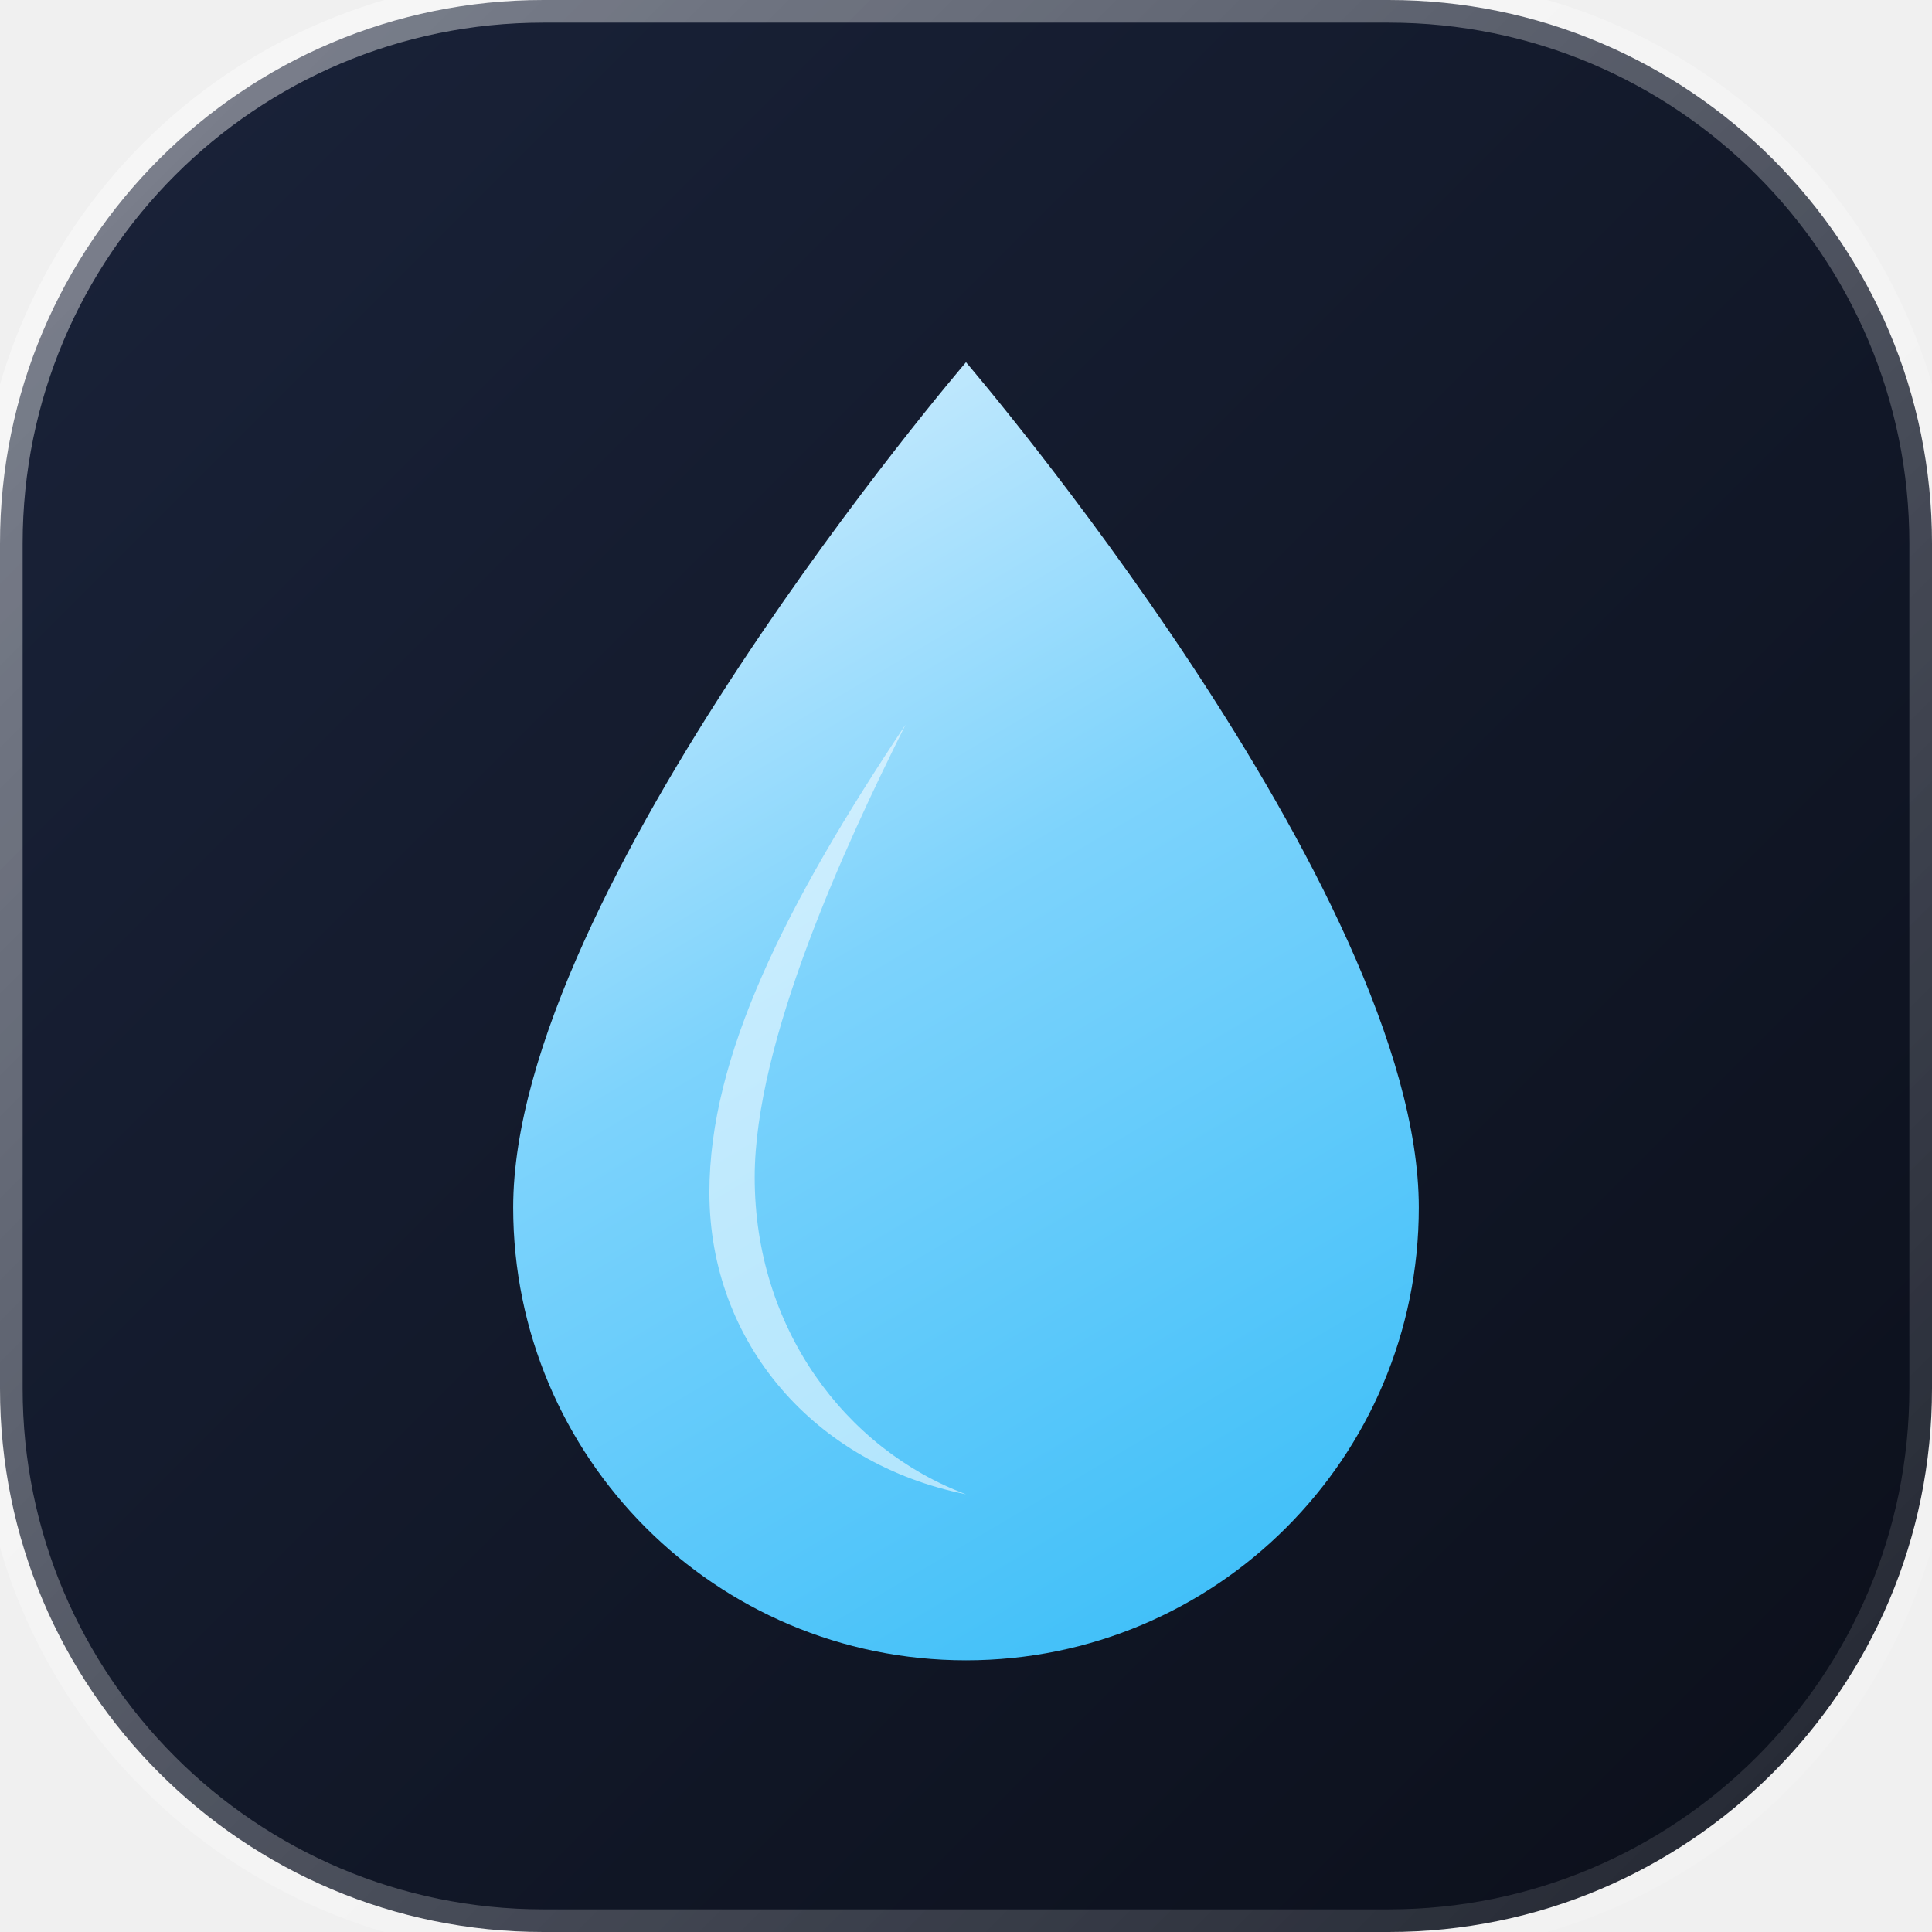
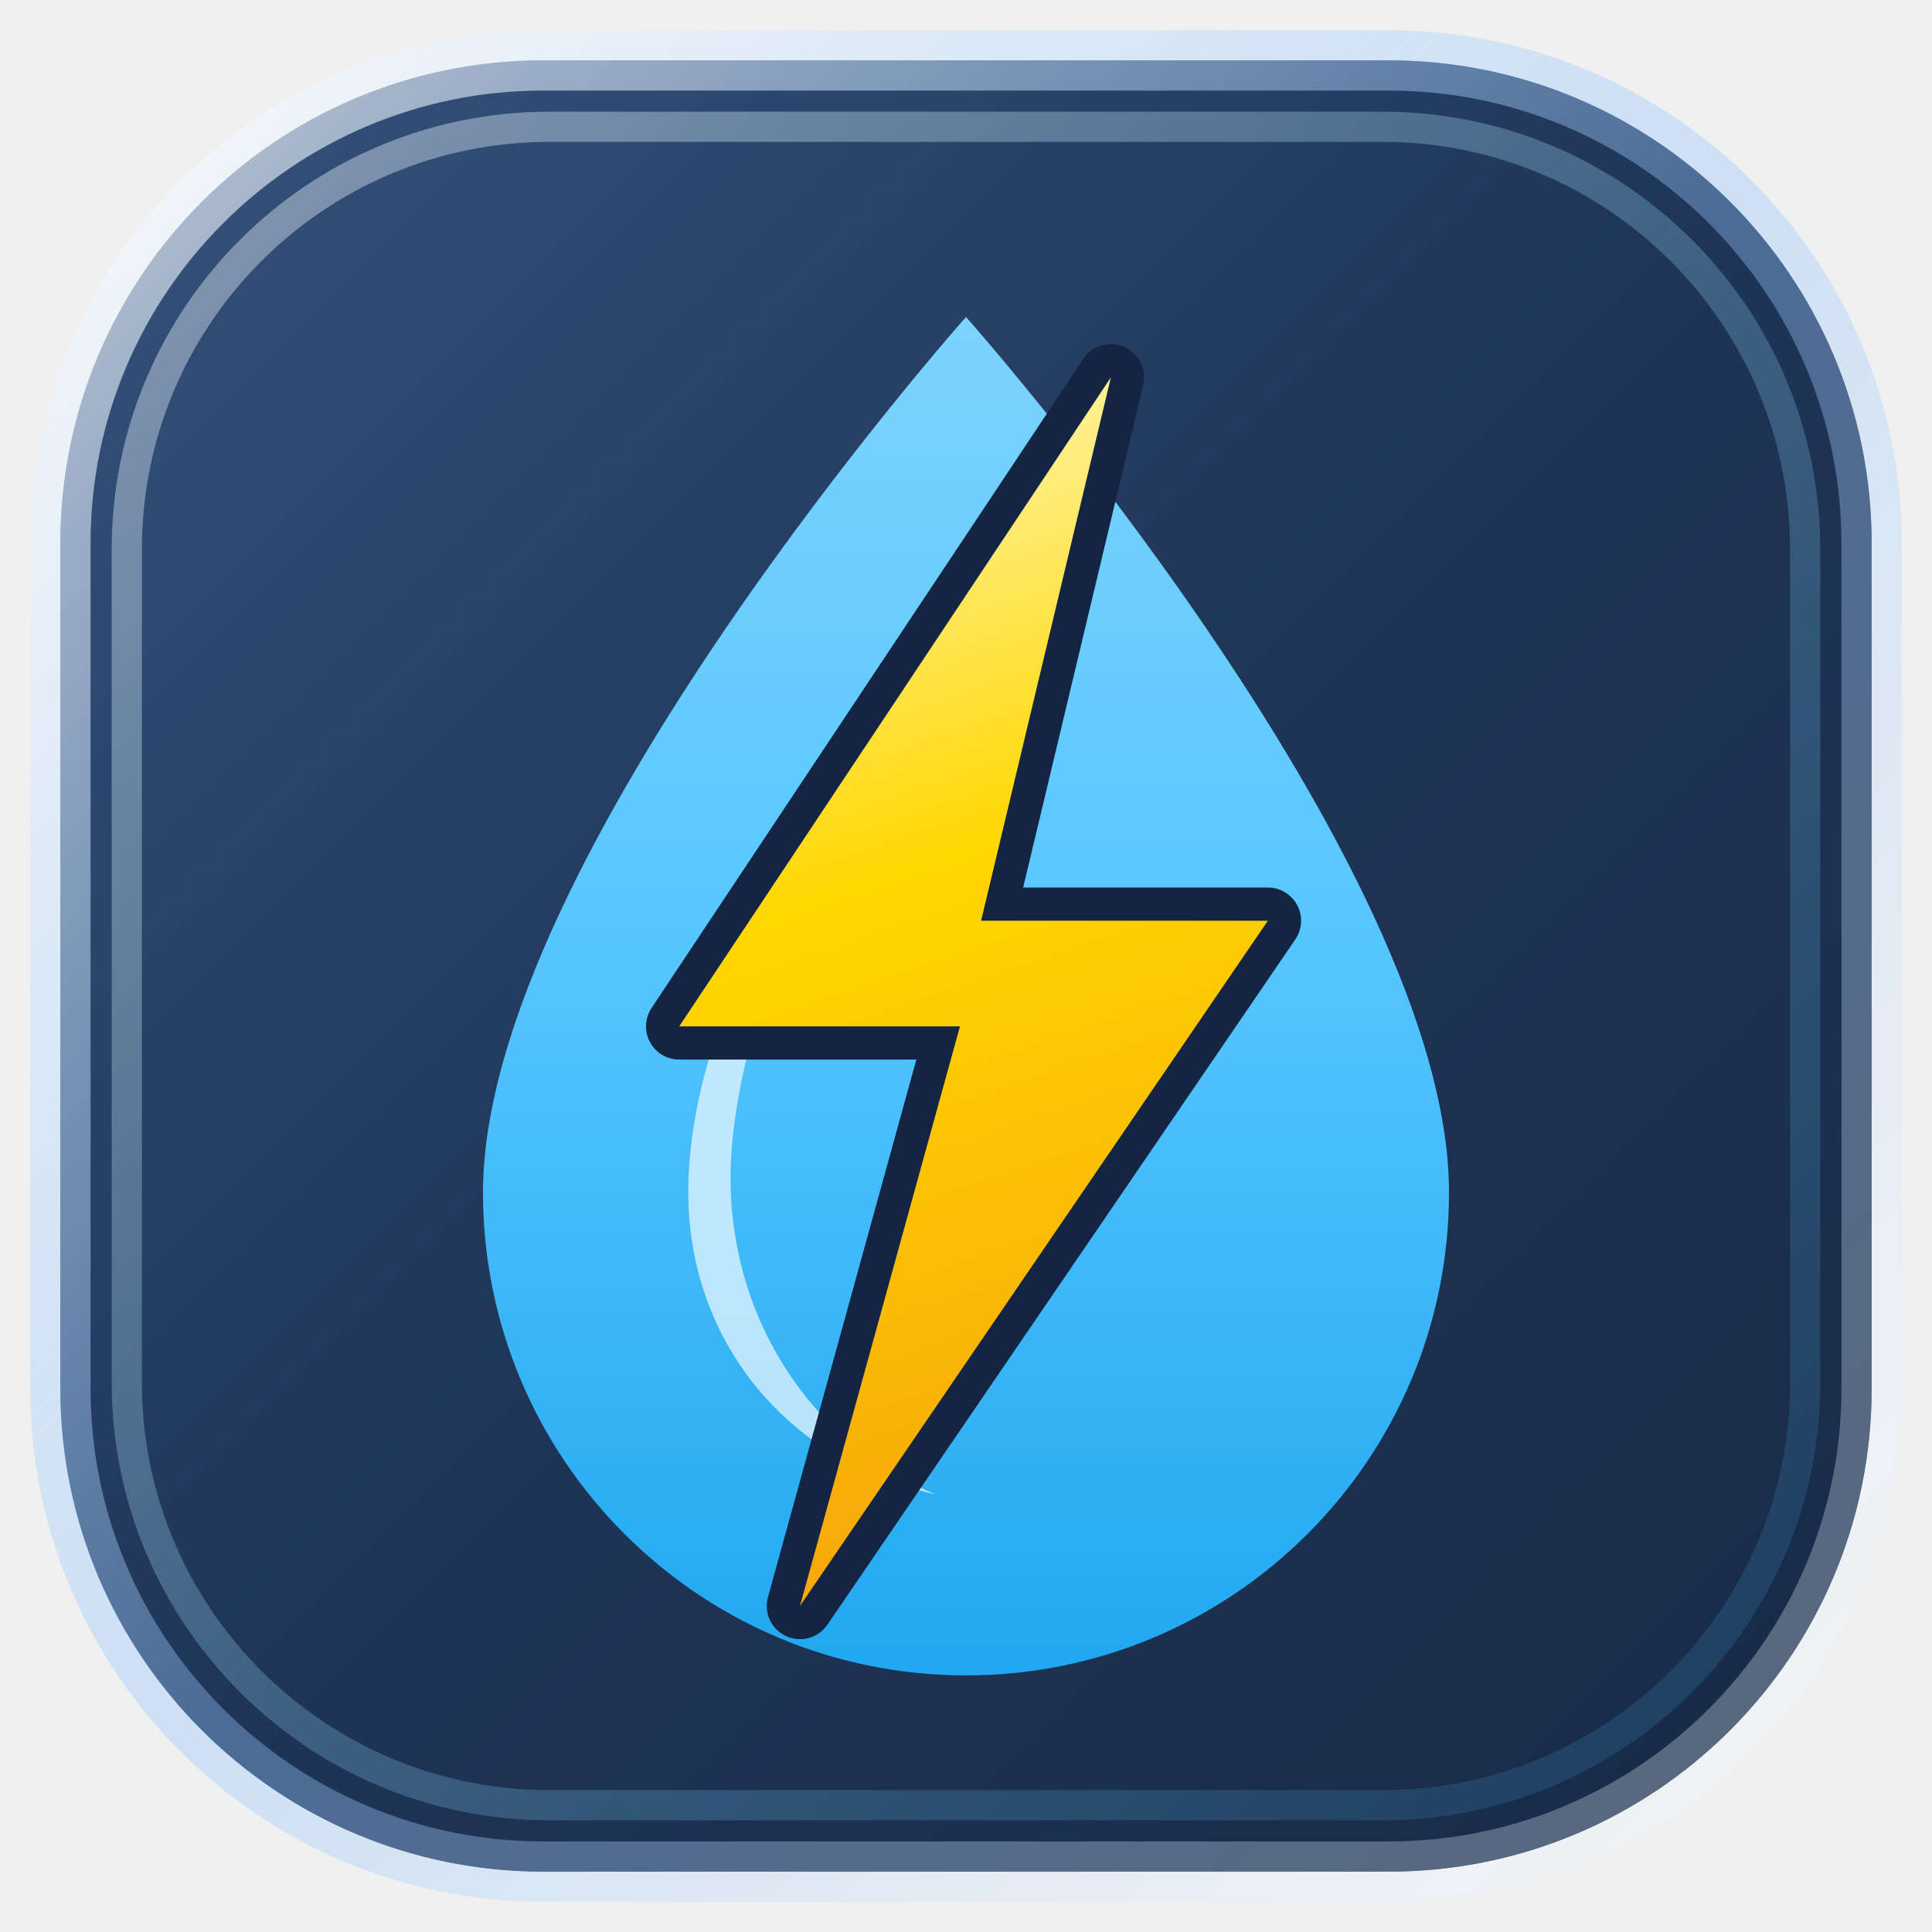
<svg xmlns="http://www.w3.org/2000/svg" viewBox="0 0 64 64" fill="none">
  <defs>
-     <linearGradient id="bg" x1="0" y1="0" x2="64" y2="64" gradientUnits="userSpaceOnUse">
-       <stop offset="0%" stop-color="#1A233A" />
-       <stop offset="100%" stop-color="#0B0F1A" />
+     <linearGradient id="bgNavy" x1="0" y1="0" x2="64" y2="64" gradientUnits="userSpaceOnUse">
+       <stop offset="0%" stop-color="#172C4F" />
+       <stop offset="50%" stop-color="#112240" />
+       <stop offset="100%" stop-color="#0B162B" />
    </linearGradient>
-     <linearGradient id="drop" x1="20" y1="10" x2="46" y2="54" gradientUnits="userSpaceOnUse">
-       <stop offset="0%" stop-color="#E0F2FE" />
-       <stop offset="45%" stop-color="#7DD3FC" />
-       <stop offset="100%" stop-color="#38BDF8" />
+     <linearGradient id="glassFill" x1="2" y1="2" x2="62" y2="62" gradientUnits="userSpaceOnUse">
+       <stop offset="0%" stop-color="#436491" stop-opacity="0.72" />
+       <stop offset="50%" stop-color="#274166" stop-opacity="0.62" />
+       <stop offset="100%" stop-color="#1B304F" stop-opacity="0.75" />
    </linearGradient>
-     <linearGradient id="rim" x1="0" y1="0" x2="64" y2="64" gradientUnits="userSpaceOnUse">
-       <stop offset="0%" stop-color="rgba(255,255,255,0.45)" />
-       <stop offset="100%" stop-color="rgba(255,255,255,0.08)" />
+     <linearGradient id="glassRimOuter" x1="2" y1="2" x2="62" y2="62" gradientUnits="userSpaceOnUse">
+       <stop offset="0%" stop-color="#FFFFFF" stop-opacity="0.68" />
+       <stop offset="50%" stop-color="#93C5FD" stop-opacity="0.38" />
+       <stop offset="100%" stop-color="#FFFFFF" stop-opacity="0.28" />
+     </linearGradient>
+     <linearGradient id="glassRimInner" x1="4" y1="4" x2="60" y2="60" gradientUnits="userSpaceOnUse">
+       <stop offset="0%" stop-color="#FFFFFF" stop-opacity="0.42" />
+       <stop offset="100%" stop-color="#38BDF8" stop-opacity="0.12" />
+     </linearGradient>
+     <linearGradient id="dropFill" x1="32" y1="10" x2="32" y2="55" gradientUnits="userSpaceOnUse">
+       <stop offset="0%" stop-color="#7DD3FC" />
+       <stop offset="45%" stop-color="#58C7FF" />
+       <stop offset="100%" stop-color="#22A8F0" />
+     </linearGradient>
+     <linearGradient id="boltFill" x1="25" y1="12" x2="39" y2="54" gradientUnits="userSpaceOnUse">
+       <stop offset="0%" stop-color="#FFF9C4" />
+       <stop offset="40%" stop-color="#FFD700" />
+       <stop offset="100%" stop-color="#F59E0B" />
    </linearGradient>
  </defs>
-   <rect width="64" height="64" rx="18" fill="url(#bg)" stroke="url(#rim)" stroke-width="1.5" />
-   <path d="M32 12C32 12 17 29.5 17 40C17 48.284 23.716 55 32 55C40.284 55 47 48.284 47 40C47 29.5 32 12 32 12Z" fill="url(#drop)" />
-   <path d="M25 39C25 34.5 28 28 30 24C26 30 23.5 35 23.5 39.5C23.5 44.5 27 48.5 32 49.5C28 48 25 44 25 39Z" fill="rgba(255,255,255,0.55)" />
+   <rect x="2" y="2" width="60" height="60" rx="16" fill="url(#bgNavy)" />
+   <rect x="2" y="2" width="60" height="60" rx="16" fill="url(#glassFill)" stroke="url(#glassRimOuter)" stroke-width="2" />
+   <rect x="4.2" y="4.2" width="55.6" height="55.6" rx="14" fill="none" stroke="url(#glassRimInner)" stroke-width="1" />
+   <path d="M32 10.5C32 10.5 16 28.5 16 39.5C16 48.337 23.163 55.5 32 55.5C40.837 55.5 48 48.337 48 39.5C48 28.5 32 10.5 32 10.5Z" fill="url(#dropFill)" />
+   <path d="M24.2 39C24.2 34.5 27 28 29 24C25.2 30 22.8 35 22.8 39.5C22.8 44.5 26.2 48.5 31 49.5C27.2 48 24.2 44 24.2 39Z" fill="#FFFFFF" fill-opacity="0.65" />
+   <path d="M36.8 12.5L22.5 34H31.8L26.5 53.2L42 30.5H32.5L36.8 12.5Z" fill="url(#boltFill)" stroke="#132542" stroke-width="2.2" stroke-linejoin="round" />
+   <path d="M36.8 12.5L22.5 34H31.8L26.5 53.2L42 30.5H32.5L36.8 12.5Z" fill="url(#boltFill)" />
</svg>
